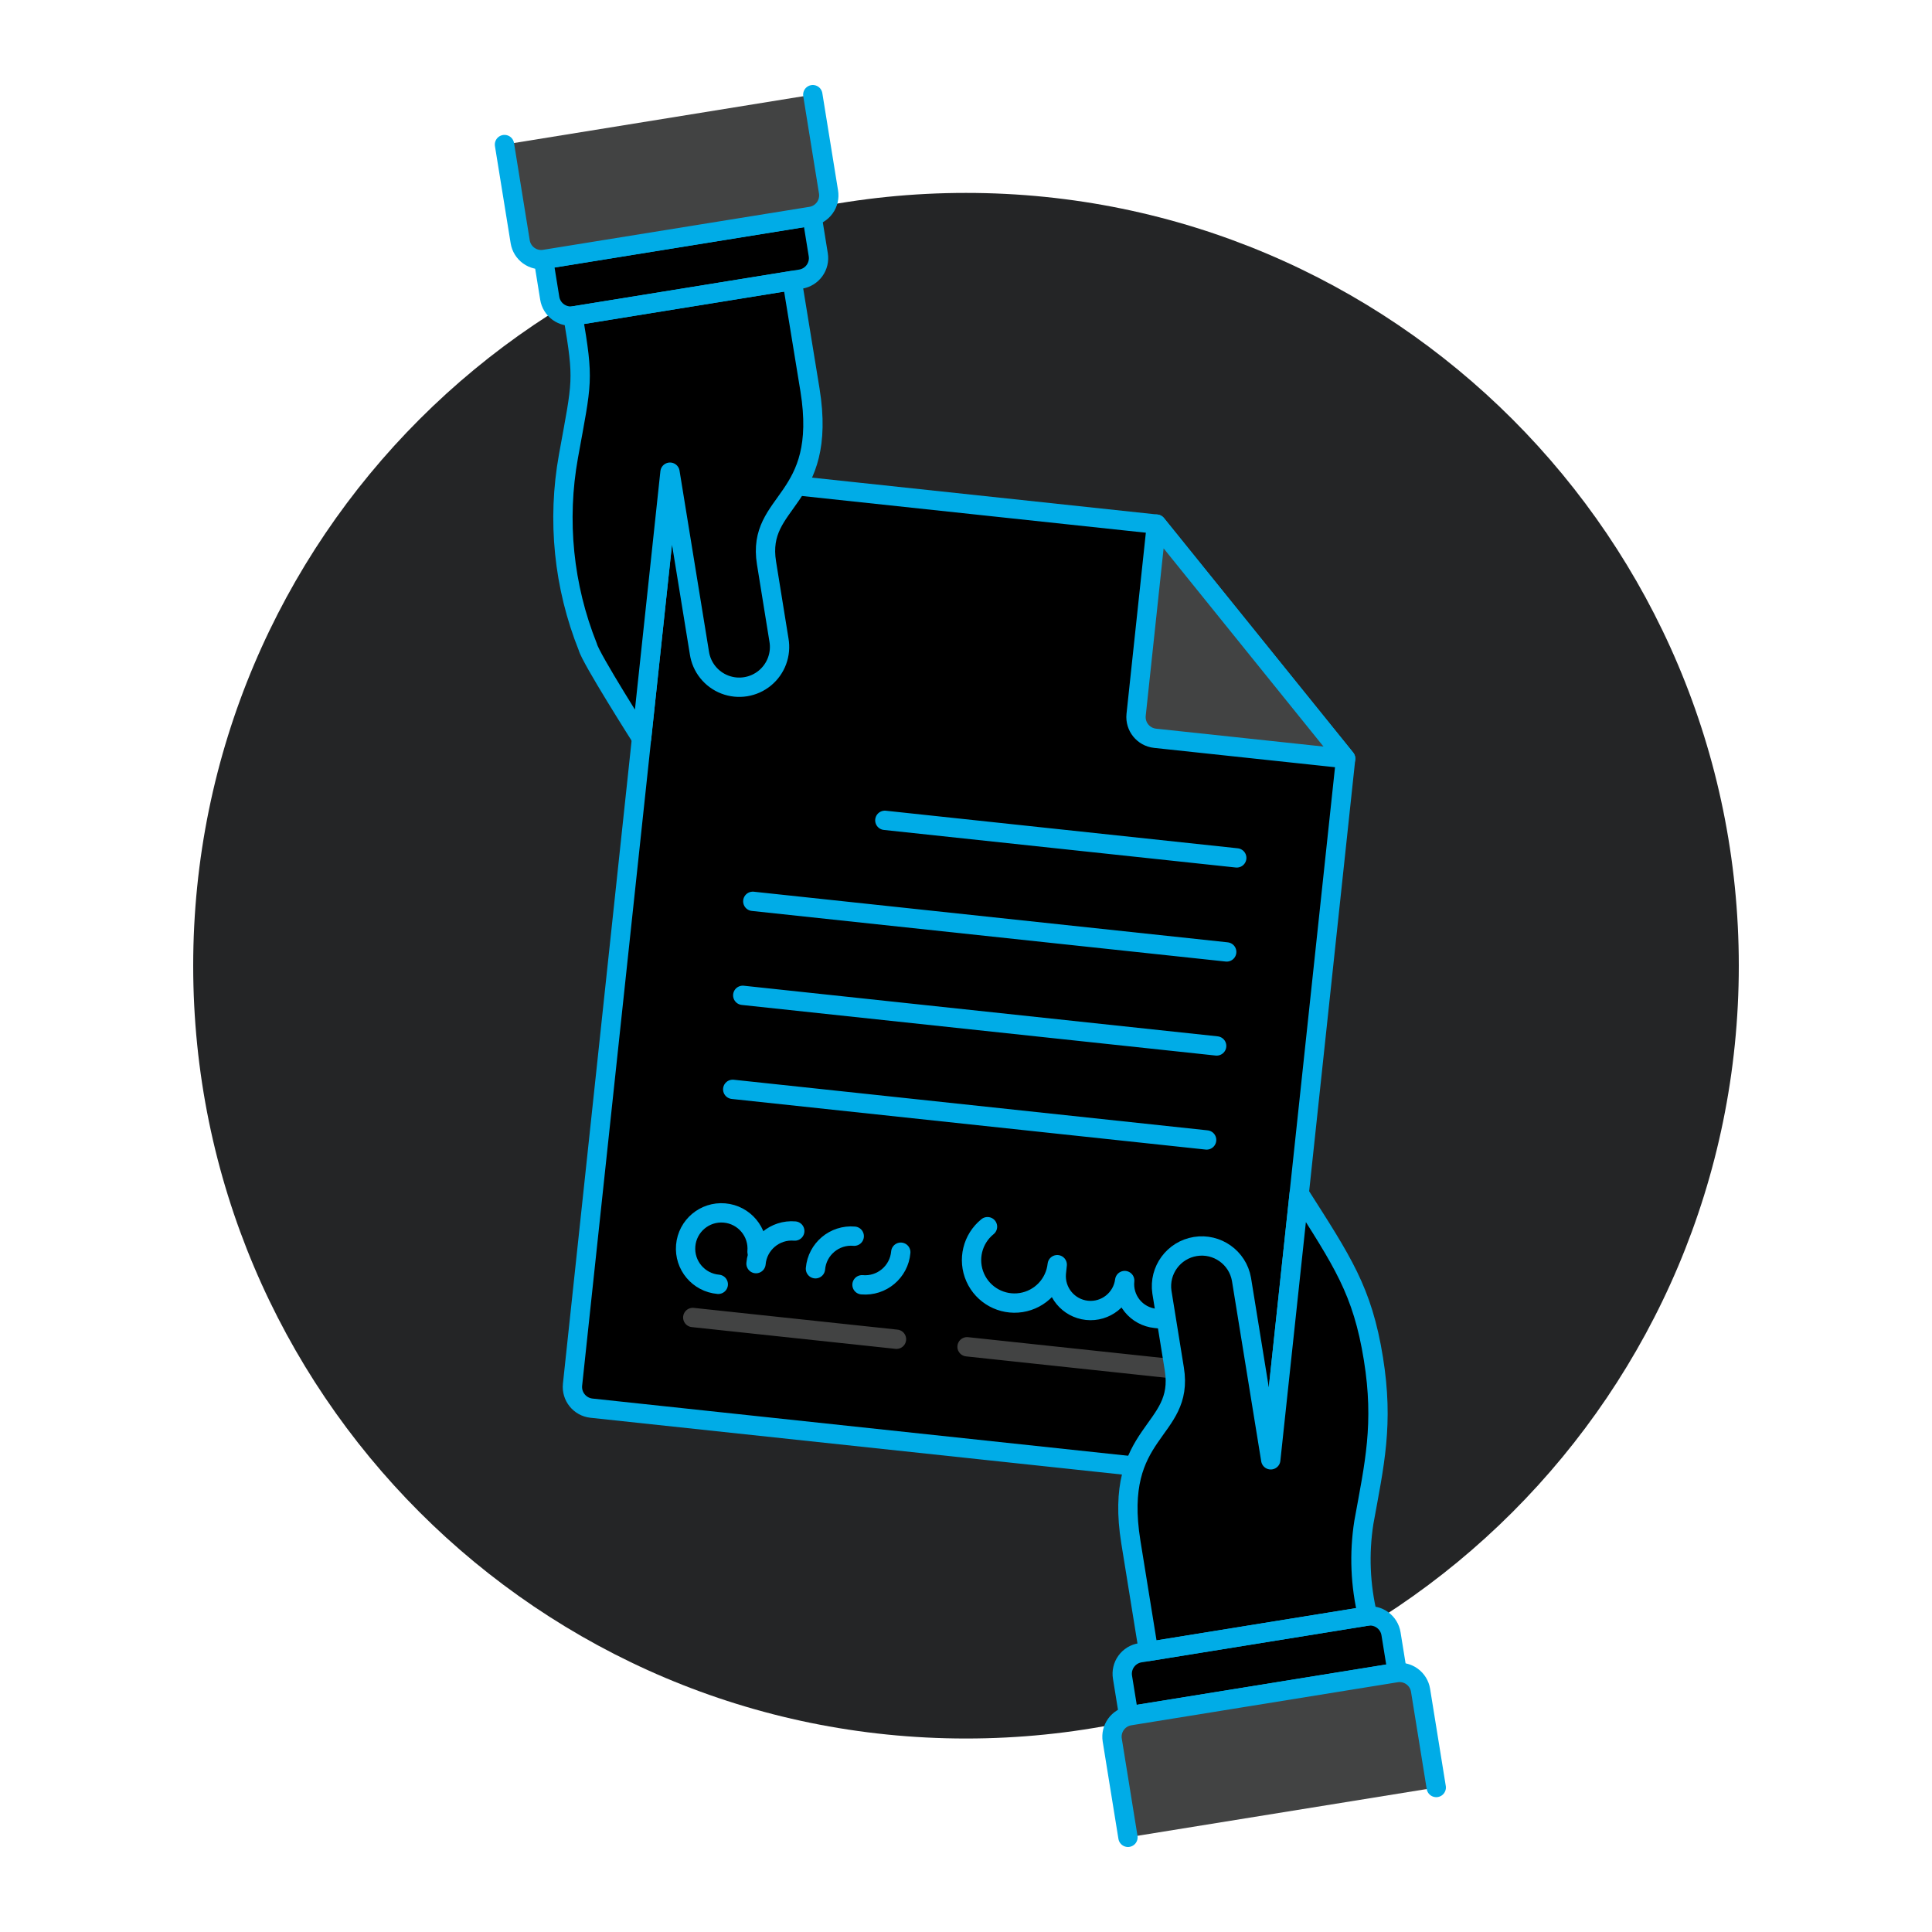
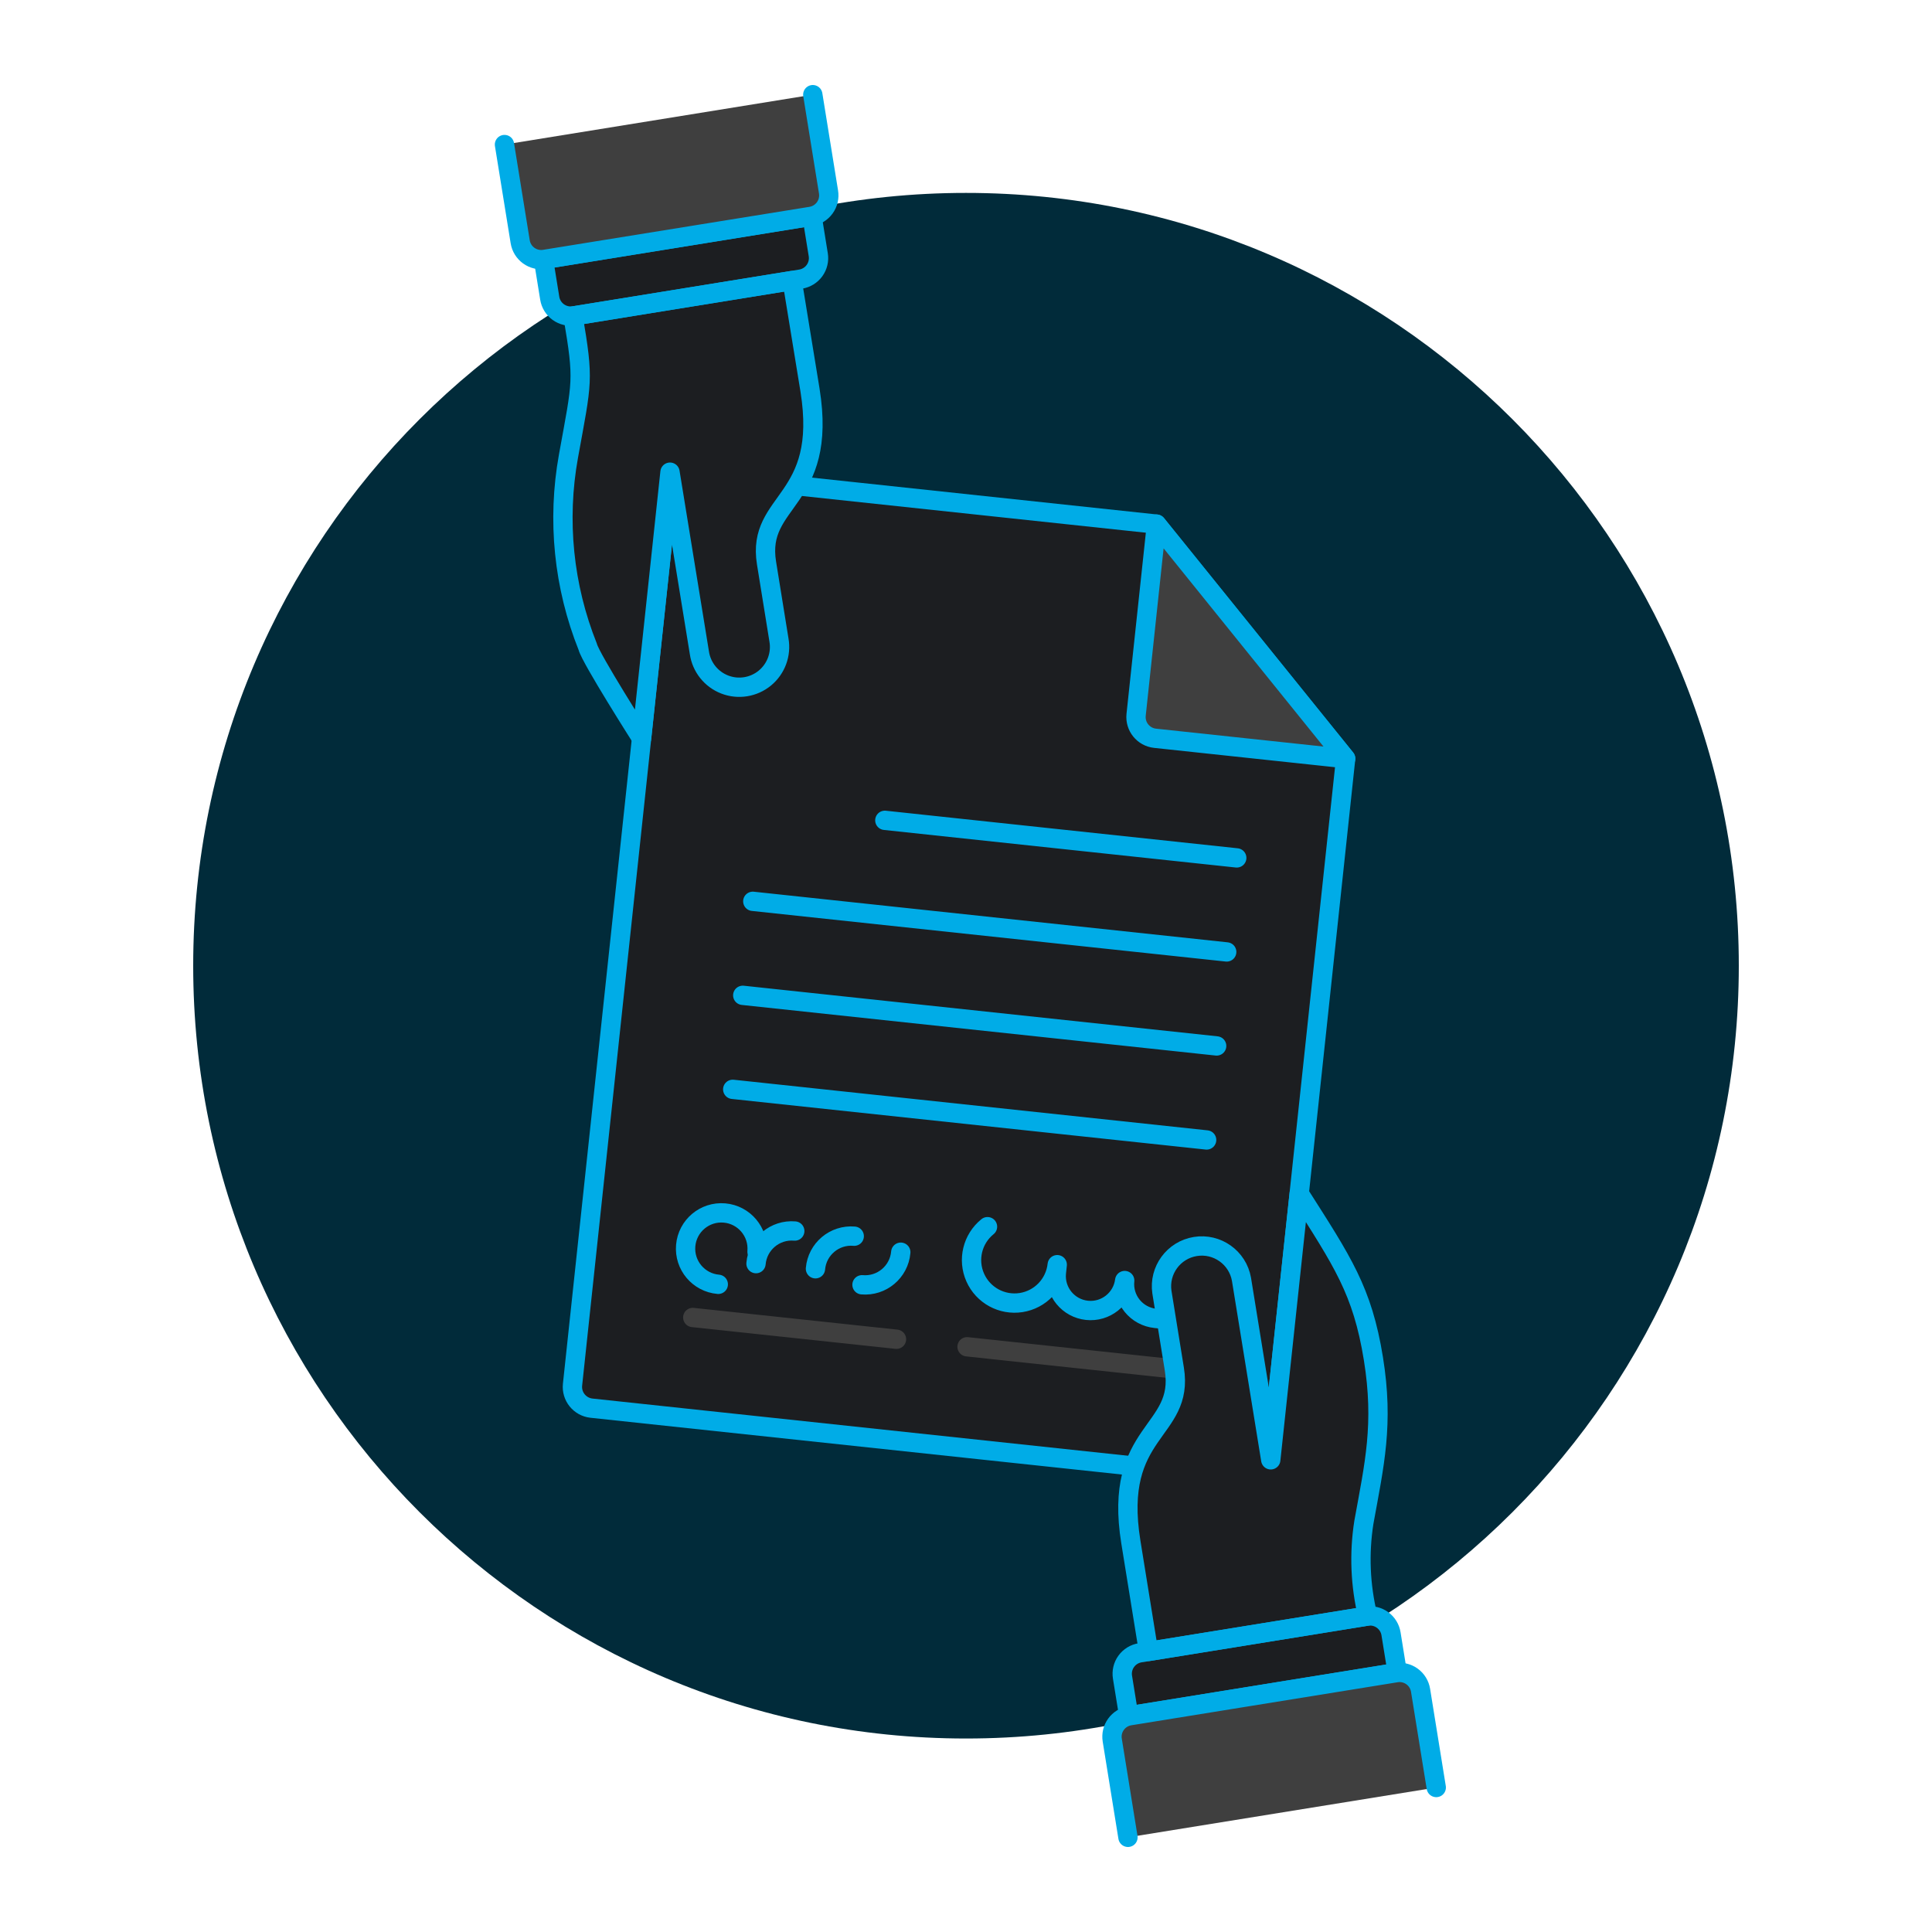
<svg xmlns="http://www.w3.org/2000/svg" version="1.1" viewBox="0 0 200 200" width="200" height="200">
  <g transform="matrix(2,0,0,2,0,0)">
-     <path d="M10.000 49.985 A40.000 40.000 0 1 0 90.000 49.985 A40.000 40.000 0 1 0 10.000 49.985 Z" fill="#242526" />
-     <path d="M65.777,75.533a1.107,1.107,0,0,1-1.214.979l-33.95-3.626a1.106,1.106,0,0,1-.979-1.214L34.679,24.44l25.18,2.689,9.792,12.134Z" fill="#000000" stroke="#00ace7" stroke-linecap="round" stroke-linejoin="round" />
+     <path d="M10.000 49.985 A40.000 40.000 0 1 0 90.000 49.985 A40.000 40.000 0 1 0 10.000 49.985 Z" fill="#012b3a" />
+     <path d="M65.777,75.533a1.107,1.107,0,0,1-1.214.979l-33.95-3.626a1.106,1.106,0,0,1-.979-1.214L34.679,24.44l25.18,2.689,9.792,12.134Z" fill="#1c1e21" stroke="#00ace7" stroke-linecap="round" stroke-linejoin="round" />
    <path d="M45.799 42.46L64.014 44.405" fill="none" stroke="#00ace7" stroke-linecap="round" stroke-linejoin="round" />
    <path d="M38.965 46.652L63.494 49.272" fill="none" stroke="#00ace7" stroke-linecap="round" stroke-linejoin="round" />
    <path d="M38.445 51.518L62.974 54.138" fill="none" stroke="#00ace7" stroke-linecap="round" stroke-linejoin="round" />
    <path d="M37.926 56.384L62.455 59.004" fill="none" stroke="#00ace7" stroke-linecap="round" stroke-linejoin="round" />
    <path d="M51.113,63.493a2.224,2.224,0,1,0,3.609,1.967l-.047.443a1.78,1.78,0,0,0,3.539.378A1.78,1.78,0,0,0,59.8,68.239l1.327.142" fill="none" stroke="#00ace7" stroke-linecap="round" stroke-linejoin="round" />
-     <path d="M50.055 69.709L60.599 70.835" fill="none" stroke="#424343" stroke-linecap="round" stroke-linejoin="round" />
-     <path d="M35.858 68.193L46.402 69.319" fill="none" stroke="#424343" stroke-linecap="round" stroke-linejoin="round" />
+     <path d="M50.055 69.709L60.599 70.835" fill="none" stroke="#3f3f3f" stroke-linecap="round" stroke-linejoin="round" />
+     <path d="M35.858 68.193L46.402 69.319" fill="none" stroke="#3f3f3f" stroke-linecap="round" stroke-linejoin="round" />
    <path d="M37.178,66.476a1.853,1.853,0,1,1,2.006-1.687" fill="none" stroke="#00ace7" stroke-linecap="round" stroke-linejoin="round" />
    <path d="M46.624,64.814A1.853,1.853,0,0,1,44.617,66.5" fill="none" stroke="#00ace7" stroke-linecap="round" stroke-linejoin="round" />
    <path d="M39.131,65.405a1.854,1.854,0,0,1,2.006-1.687" fill="none" stroke="#00ace7" stroke-linecap="round" stroke-linejoin="round" />
    <path d="M42.208,65.671a1.853,1.853,0,0,1,2.007-1.686" fill="none" stroke="#00ace7" stroke-linecap="round" stroke-linejoin="round" />
-     <path d="M59.859,27.129,58.805,37a1.105,1.105,0,0,0,.979,1.213l9.867,1.054Z" fill="#424343" stroke="#00ace7" stroke-linecap="round" stroke-linejoin="round" />
-     <path d="M65.774,75.56l-1.516-9.347a2.086,2.086,0,0,0-4.118.666l.643,3.98c.536,3.316-3.193,3.122-2.25,8.956l.915,5.663,11.345-1.834a12.394,12.394,0,0,1-.2-4.844c.546-3.014,1.041-5.087.494-8.477-.57-3.525-1.6-5.022-3.84-8.541Z" fill="#000000" />
-     <path d="M72.322,86.566l-.323-2a1.1,1.1,0,0,0-1.264-.913L59.013,85.548a1.1,1.1,0,0,0-.913,1.264l.324,2Z" fill="#000000" stroke="#00ace7" stroke-linecap="round" stroke-linejoin="round" />
+     <path d="M59.859,27.129,58.805,37a1.105,1.105,0,0,0,.979,1.213l9.867,1.054Z" fill="#3f3f3f" stroke="#00ace7" stroke-linecap="round" stroke-linejoin="round" />
+     <path d="M65.774,75.56l-1.516-9.347a2.086,2.086,0,0,0-4.118.666l.643,3.98c.536,3.316-3.193,3.122-2.25,8.956l.915,5.663,11.345-1.834a12.394,12.394,0,0,1-.2-4.844c.546-3.014,1.041-5.087.494-8.477-.57-3.525-1.6-5.022-3.84-8.541Z" fill="#1c1e21" />
+     <path d="M72.322,86.566l-.323-2a1.1,1.1,0,0,0-1.264-.913L59.013,85.548a1.1,1.1,0,0,0-.913,1.264l.324,2Z" fill="#1c1e21" stroke="#00ace7" stroke-linecap="round" stroke-linejoin="round" />
    <path d="M65.774,75.56l-1.516-9.347a2.086,2.086,0,0,0-4.118.666l.643,3.98c.536,3.316-3.193,3.122-2.25,8.956l.915,5.663,11.345-1.834a12.394,12.394,0,0,1-.2-4.844c.546-3.014,1.041-5.087.494-8.477-.57-3.525-1.6-5.022-3.84-8.541Z" fill="none" stroke="#00ace7" stroke-linecap="round" stroke-linejoin="round" />
-     <path d="M58.383,95.1l-.813-5.03a1.1,1.1,0,0,1,.912-1.264l13.781-2.227a1.1,1.1,0,0,1,1.265.912l.812,5.03" fill="#424343" stroke="#00ace7" stroke-linecap="round" stroke-linejoin="round" />
-     <path d="M34.679,24.44,36.2,33.787a2.086,2.086,0,1,0,4.118-.666l-.643-3.98c-.536-3.316,3.192-3.122,2.25-8.956L41,14.522,29.659,16.356c.571,3.387.476,3.326-.235,7.254a17.972,17.972,0,0,0,1,9.875c.139.575,2.784,4.733,2.784,4.733Z" fill="#000000" />
-     <path d="M28.131,13.434l.323,2a1.1,1.1,0,0,0,1.264.913l11.722-1.9a1.1,1.1,0,0,0,.913-1.264l-.324-2Z" fill="#000000" stroke="#00ace7" stroke-linecap="round" stroke-linejoin="round" />
+     <path d="M58.383,95.1l-.813-5.03a1.1,1.1,0,0,1,.912-1.264l13.781-2.227a1.1,1.1,0,0,1,1.265.912l.812,5.03" fill="#3f3f3f" stroke="#00ace7" stroke-linecap="round" stroke-linejoin="round" />
+     <path d="M34.679,24.44,36.2,33.787a2.086,2.086,0,1,0,4.118-.666l-.643-3.98c-.536-3.316,3.192-3.122,2.25-8.956L41,14.522,29.659,16.356c.571,3.387.476,3.326-.235,7.254a17.972,17.972,0,0,0,1,9.875c.139.575,2.784,4.733,2.784,4.733Z" fill="#1c1e21" />
+     <path d="M28.131,13.434l.323,2a1.1,1.1,0,0,0,1.264.913l11.722-1.9a1.1,1.1,0,0,0,.913-1.264l-.324-2Z" fill="#1c1e21" stroke="#00ace7" stroke-linecap="round" stroke-linejoin="round" />
    <path d="M34.679,24.44,36.2,33.787a2.086,2.086,0,1,0,4.118-.666l-.643-3.98c-.536-3.316,3.192-3.122,2.25-8.956L41,14.522,29.659,16.356c.571,3.387.476,3.326-.235,7.254a17.972,17.972,0,0,0,1,9.875c.139.575,2.784,4.733,2.784,4.733Z" fill="none" stroke="#00ace7" stroke-linecap="round" stroke-linejoin="round" />
-     <path d="M42.07,4.9l.813,5.03A1.1,1.1,0,0,1,41.97,11.2L28.19,13.424a1.1,1.1,0,0,1-1.265-.912l-.813-5.03" fill="#424343" stroke="#00ace7" stroke-linecap="round" stroke-linejoin="round" />
+     <path d="M42.07,4.9l.813,5.03A1.1,1.1,0,0,1,41.97,11.2L28.19,13.424a1.1,1.1,0,0,1-1.265-.912l-.813-5.03" fill="#3f3f3f" stroke="#00ace7" stroke-linecap="round" stroke-linejoin="round" />
  </g>
</svg>
